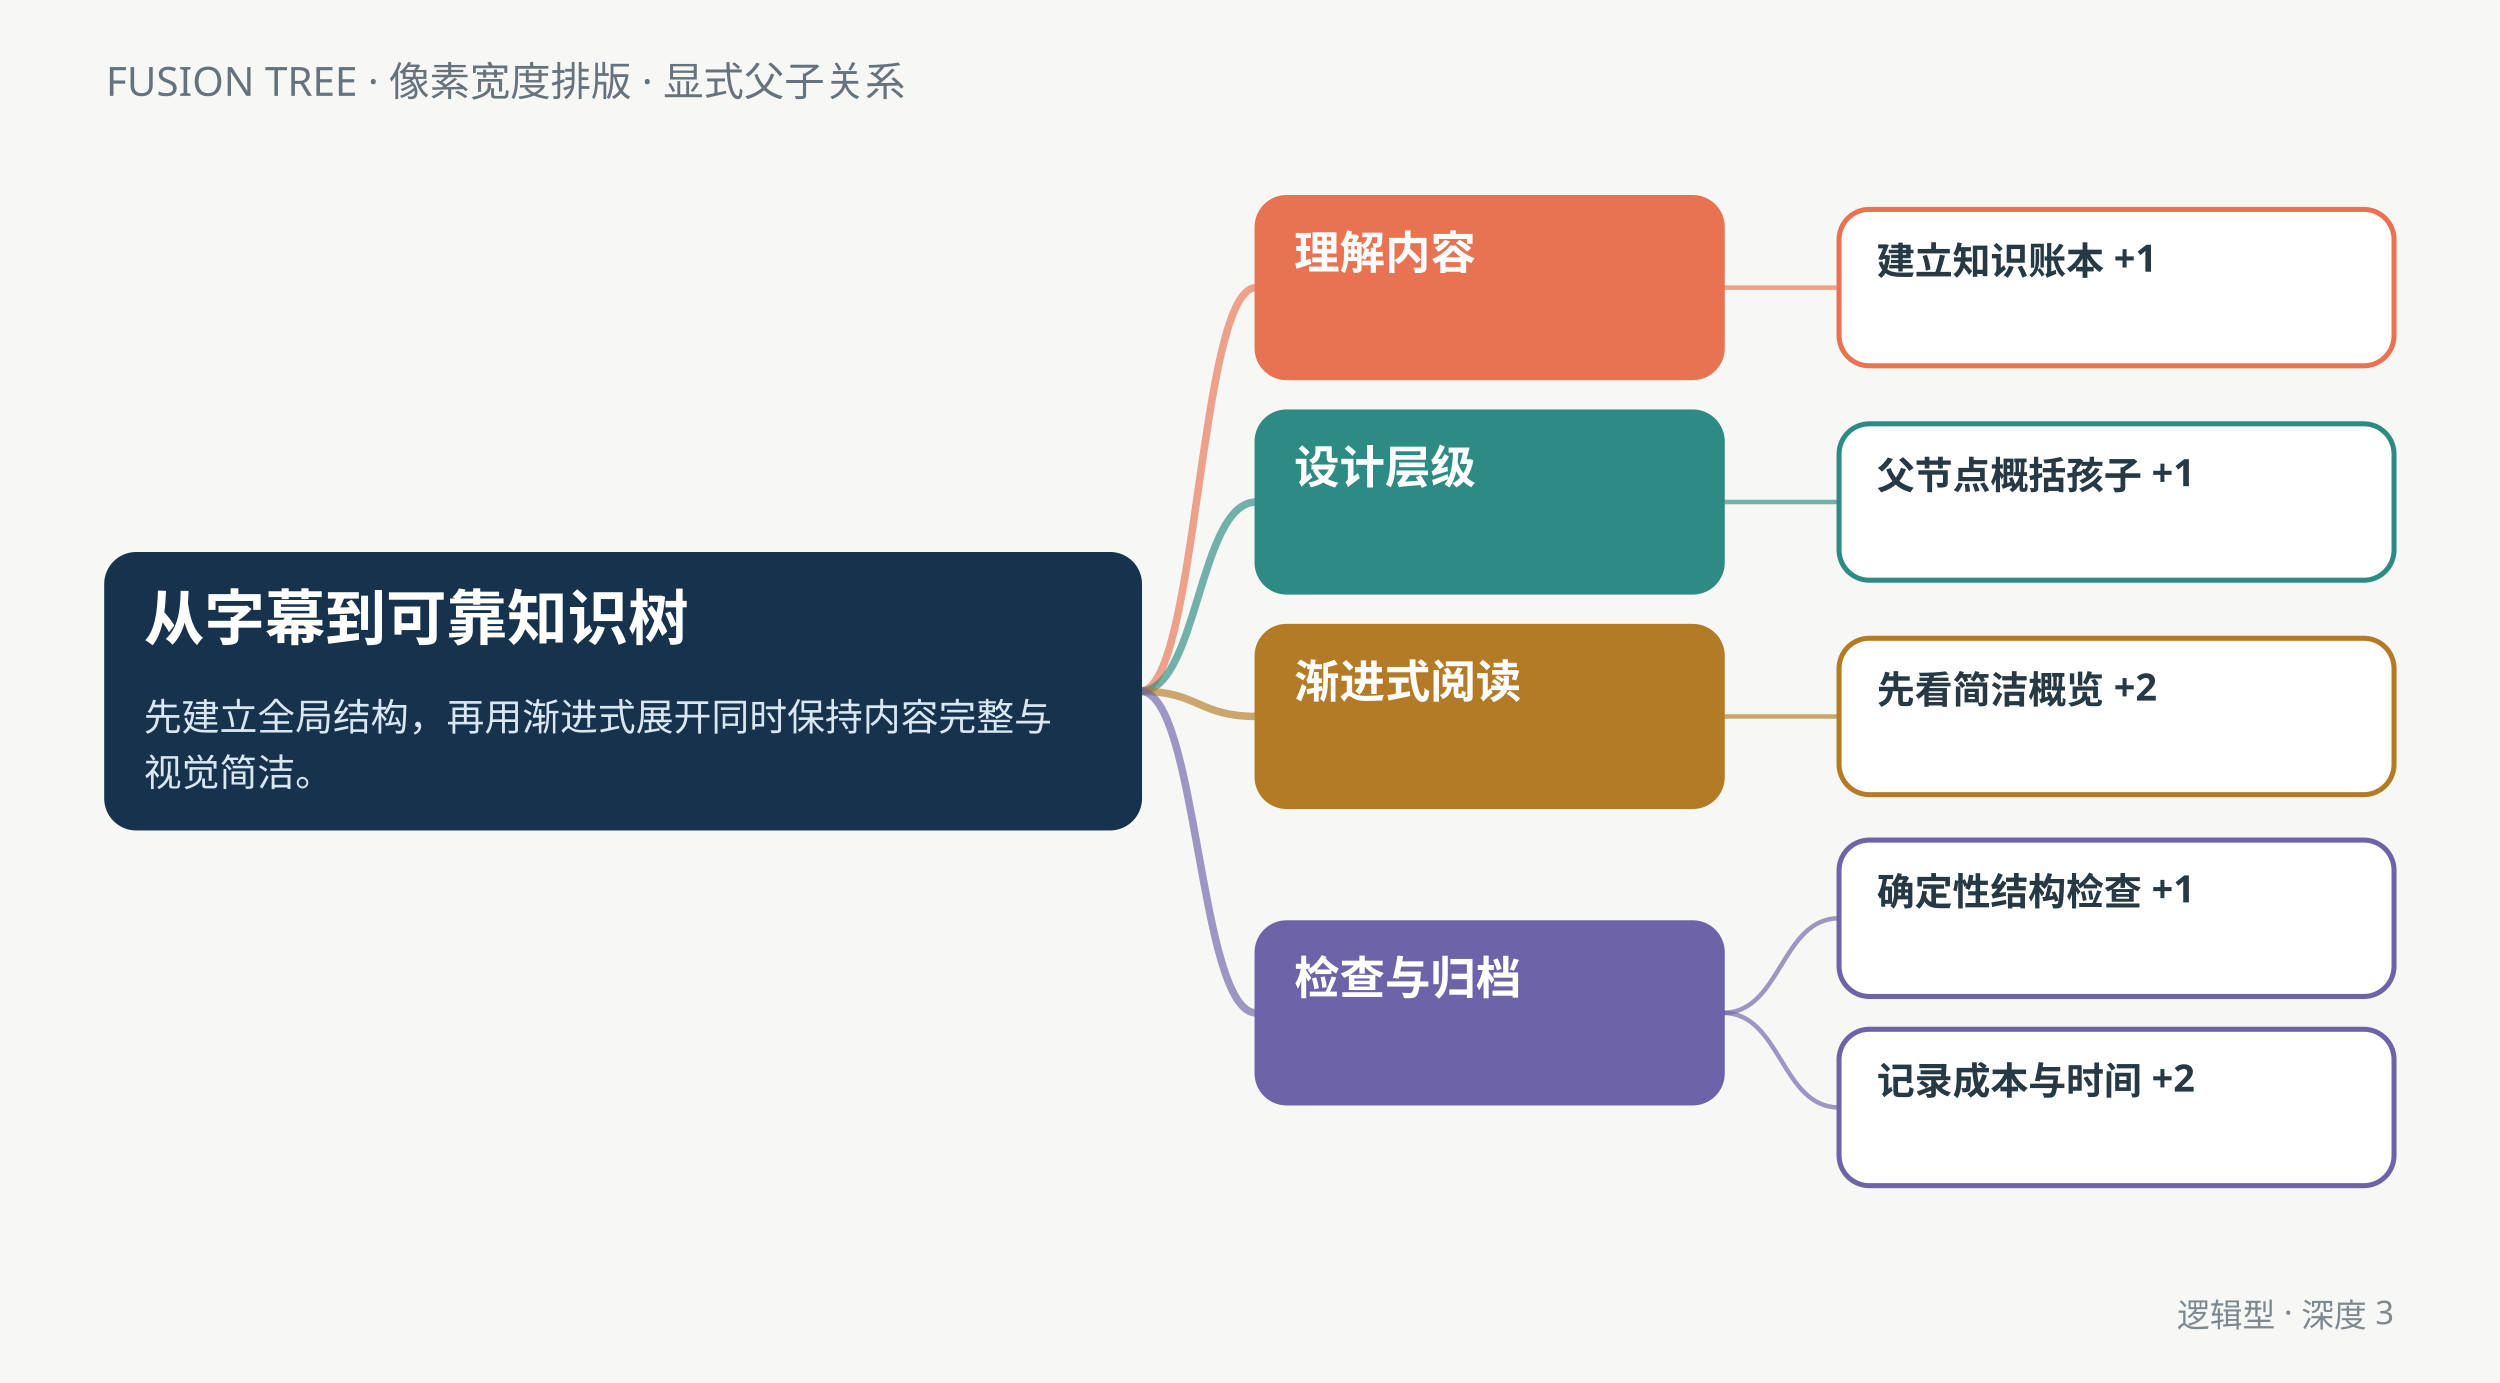
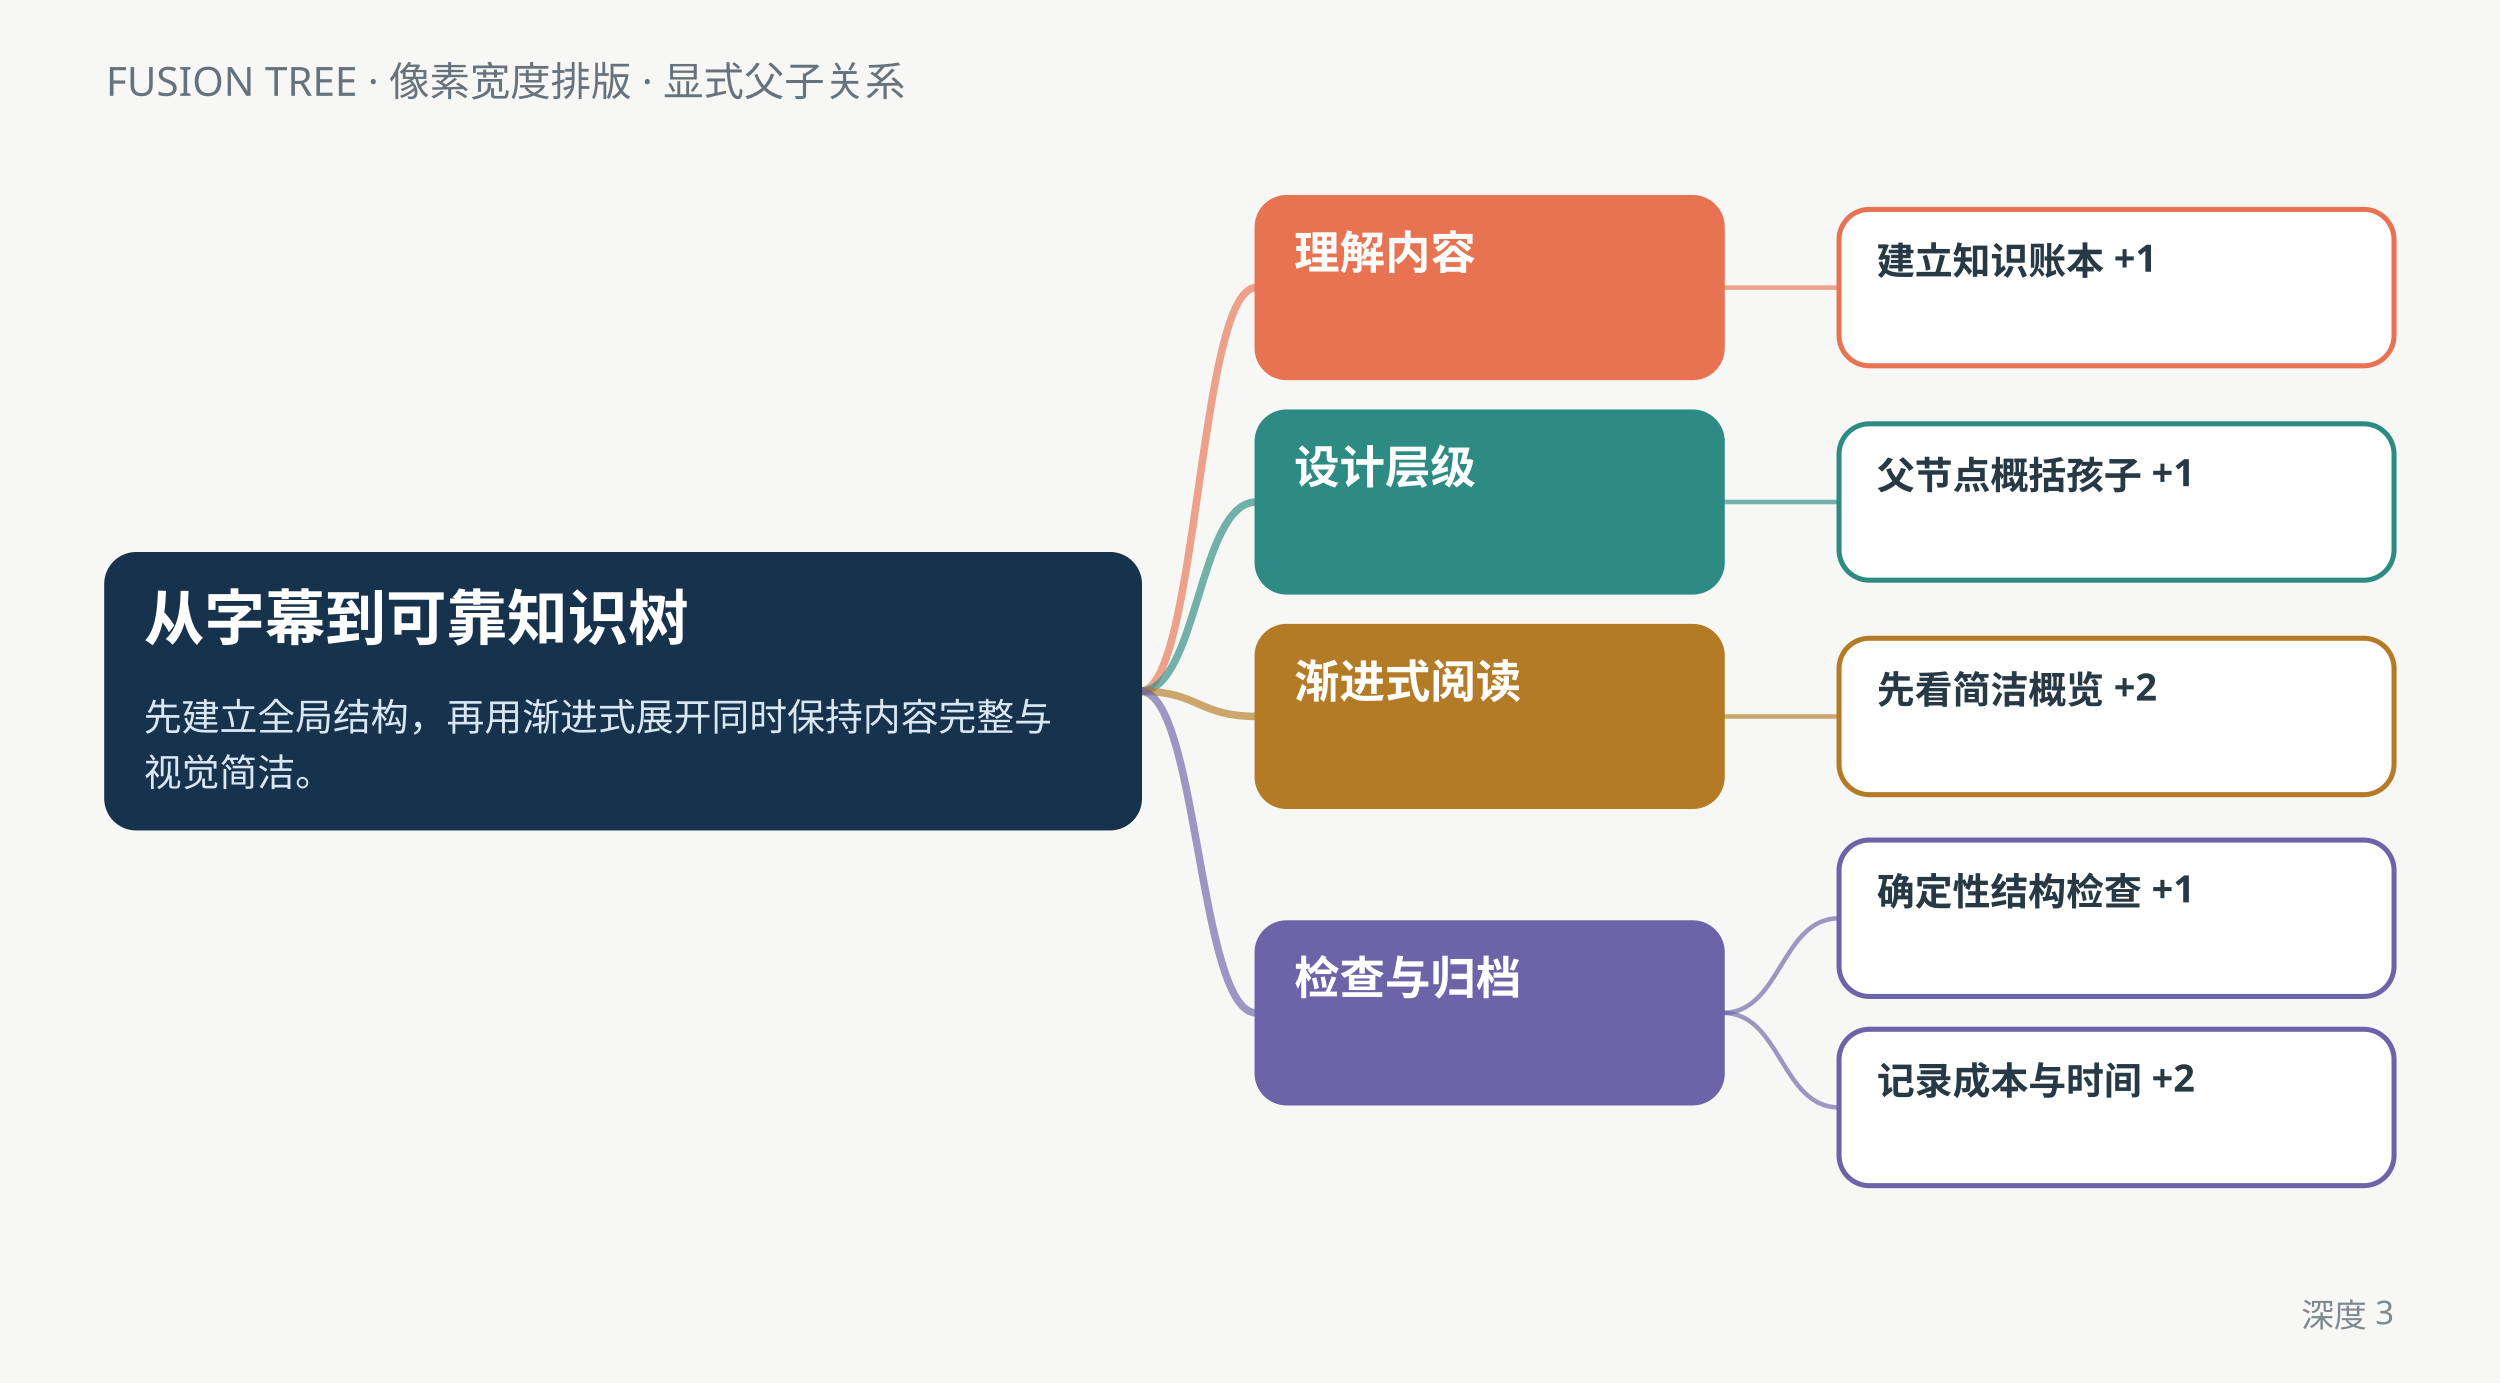
<svg xmlns="http://www.w3.org/2000/svg" width="991" height="548" viewBox="0 0 991 548">
  <rect width="100%" height="100%" fill="#f7f8f6" />
  <text x="42" y="38" font-family="Microsoft YaHei, PingFang SC, sans-serif" font-size="16" fill="#66737c">FUSION TREE · 像素宽度排版 · 显式父子关系</text>
  <path d="M 452.0 274.0 C 475.0 274.0, 475.0 114.0, 498.0 114.0" fill="none" stroke="#e87352" stroke-width="3" opacity=".66" />
  <path d="M 452.0 274.0 C 475.0 274.0, 475.0 199.0, 498.0 199.0" fill="none" stroke="#2e8b83" stroke-width="3" opacity=".66" />
  <path d="M 452.0 274.0 C 475.0 274.0, 475.0 284.0, 498.0 284.0" fill="none" stroke="#b47b26" stroke-width="3" opacity=".66" />
  <path d="M 452.0 274.0 C 475.0 274.0, 475.0 401.5, 498.0 401.5" fill="none" stroke="#6d63a8" stroke-width="3" opacity=".66" />
  <path d="M 683.0 114.0 C 706.0 114.0, 706.0 114.0, 729.0 114.0" fill="none" stroke="#e87352" stroke-width="1.8" opacity=".66" />
  <path d="M 683.0 199.0 C 706.0 199.0, 706.0 199.0, 729.0 199.0" fill="none" stroke="#2e8b83" stroke-width="1.8" opacity=".66" />
  <path d="M 683.0 284.0 C 706.0 284.0, 706.0 284.0, 729.0 284.0" fill="none" stroke="#b47b26" stroke-width="1.8" opacity=".66" />
  <path d="M 683.0 401.5 C 706.0 401.5, 706.0 364.0, 729.0 364.0" fill="none" stroke="#6d63a8" stroke-width="1.8" opacity=".66" />
  <path d="M 683.0 401.5 C 706.0 401.5, 706.0 439.0, 729.0 439.0" fill="none" stroke="#6d63a8" stroke-width="1.8" opacity=".66" />
  <g data-node-id="root">
    <rect x="42.0" y="219.5" width="410.0" height="109.0" rx="12" fill="#17324d" stroke="#17324d" stroke-width="1.4" />
    <text x="57.0" y="253.6" font-family="Microsoft YaHei, PingFang SC, sans-serif" font-size="24" font-weight="600" fill="#ffffff">从字幕到可靠知识树</text>
    <text x="57.0" y="289.6" font-family="Microsoft YaHei, PingFang SC, sans-serif" font-size="15" fill="#d9e7f2">先建立全局结构，再用渐进式展开同时保持内容完整与</text>
    <text x="57.0" y="311.6" font-family="Microsoft YaHei, PingFang SC, sans-serif" font-size="15" fill="#d9e7f2">视觉简洁。</text>
  </g>
  <g data-node-id="section-1">
    <rect x="498.0" y="78.0" width="185.0" height="72.0" rx="12" fill="#e87352" stroke="#e87352" stroke-width="1.4" />
    <text x="513.0" y="106.6" font-family="Microsoft YaHei, PingFang SC, sans-serif" font-size="18" font-weight="600" fill="#ffffff">理解内容</text>
  </g>
  <g data-node-id="p1">
    <rect x="729.0" y="83.0" width="220.0" height="62.0" rx="12" fill="#ffffff" stroke="#e87352" stroke-width="2" />
    <text x="744.0" y="108.8" font-family="Microsoft YaHei, PingFang SC, sans-serif" font-size="15" font-weight="600" fill="#263944">建立知识账本  +1</text>
  </g>
  <g data-node-id="section-2">
    <rect x="498.0" y="163.0" width="185.0" height="72.0" rx="12" fill="#2e8b83" stroke="#2e8b83" stroke-width="1.4" />
    <text x="513.0" y="191.6" font-family="Microsoft YaHei, PingFang SC, sans-serif" font-size="18" font-weight="600" fill="#ffffff">设计层级</text>
  </g>
  <g data-node-id="p3">
    <rect x="729.0" y="168.0" width="220.0" height="62.0" rx="12" fill="#ffffff" stroke="#2e8b83" stroke-width="2" />
    <text x="744.0" y="193.8" font-family="Microsoft YaHei, PingFang SC, sans-serif" font-size="15" font-weight="600" fill="#263944">父节点概括孩子  +1</text>
  </g>
  <g data-node-id="section-3">
    <rect x="498.0" y="248.0" width="185.0" height="72.0" rx="12" fill="#b47b26" stroke="#b47b26" stroke-width="1.4" />
    <text x="513.0" y="276.6" font-family="Microsoft YaHei, PingFang SC, sans-serif" font-size="18" font-weight="600" fill="#ffffff">渐进式阅读</text>
  </g>
  <g data-node-id="p5">
    <rect x="729.0" y="253.0" width="220.0" height="62.0" rx="12" fill="#ffffff" stroke="#b47b26" stroke-width="2" />
    <text x="744.0" y="278.8" font-family="Microsoft YaHei, PingFang SC, sans-serif" font-size="15" font-weight="600" fill="#263944">先看简洁概览  +2</text>
  </g>
  <g data-node-id="section-4">
    <rect x="498.0" y="365.5" width="185.0" height="72.0" rx="12" fill="#6d63a8" stroke="#6d63a8" stroke-width="1.4" />
    <text x="513.0" y="394.1" font-family="Microsoft YaHei, PingFang SC, sans-serif" font-size="18" font-weight="600" fill="#ffffff">检查与归档</text>
  </g>
  <g data-node-id="p8">
    <rect x="729.0" y="333.0" width="220.0" height="62.0" rx="12" fill="#ffffff" stroke="#6d63a8" stroke-width="2" />
    <text x="744.0" y="358.8" font-family="Microsoft YaHei, PingFang SC, sans-serif" font-size="15" font-weight="600" fill="#263944">确定性结构检查  +1</text>
  </g>
  <g data-node-id="p10">
    <rect x="729.0" y="408.0" width="220.0" height="62.0" rx="12" fill="#ffffff" stroke="#6d63a8" stroke-width="2" />
    <text x="744.0" y="433.8" font-family="Microsoft YaHei, PingFang SC, sans-serif" font-size="15" font-weight="600" fill="#263944">记录成本与时间  +2</text>
  </g>
-   <text x="949" y="526" text-anchor="end" font-family="Microsoft YaHei, PingFang SC, sans-serif" font-size="13" fill="#7e898f">逻辑型 · 深度 3</text>
+   <text x="949" y="526" text-anchor="end" font-family="Microsoft YaHei, PingFang SC, sans-serif" font-size="13" fill="#7e898f">深度 3</text>
</svg>
